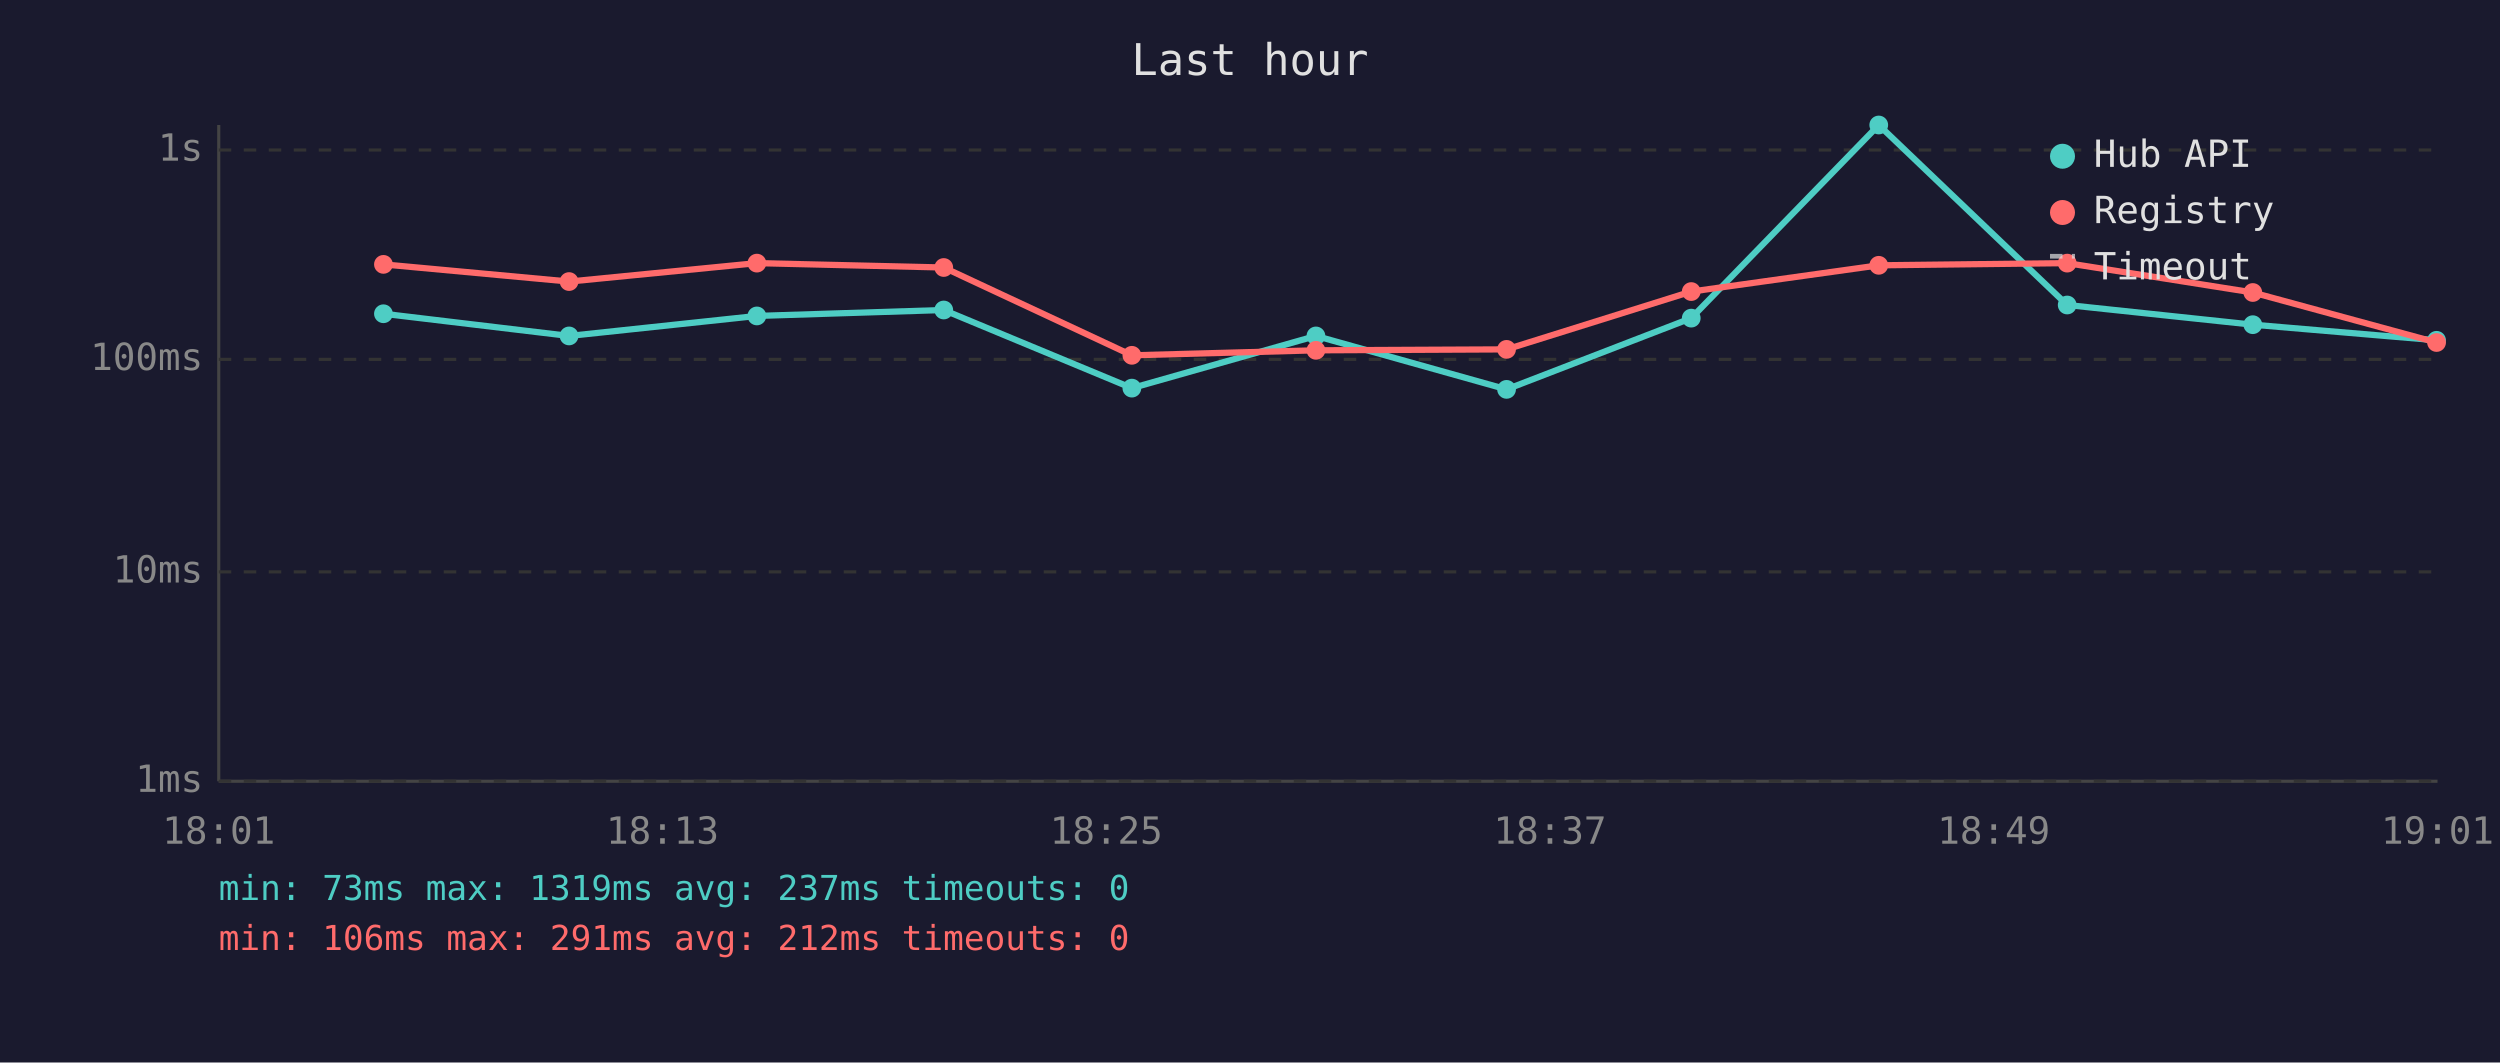
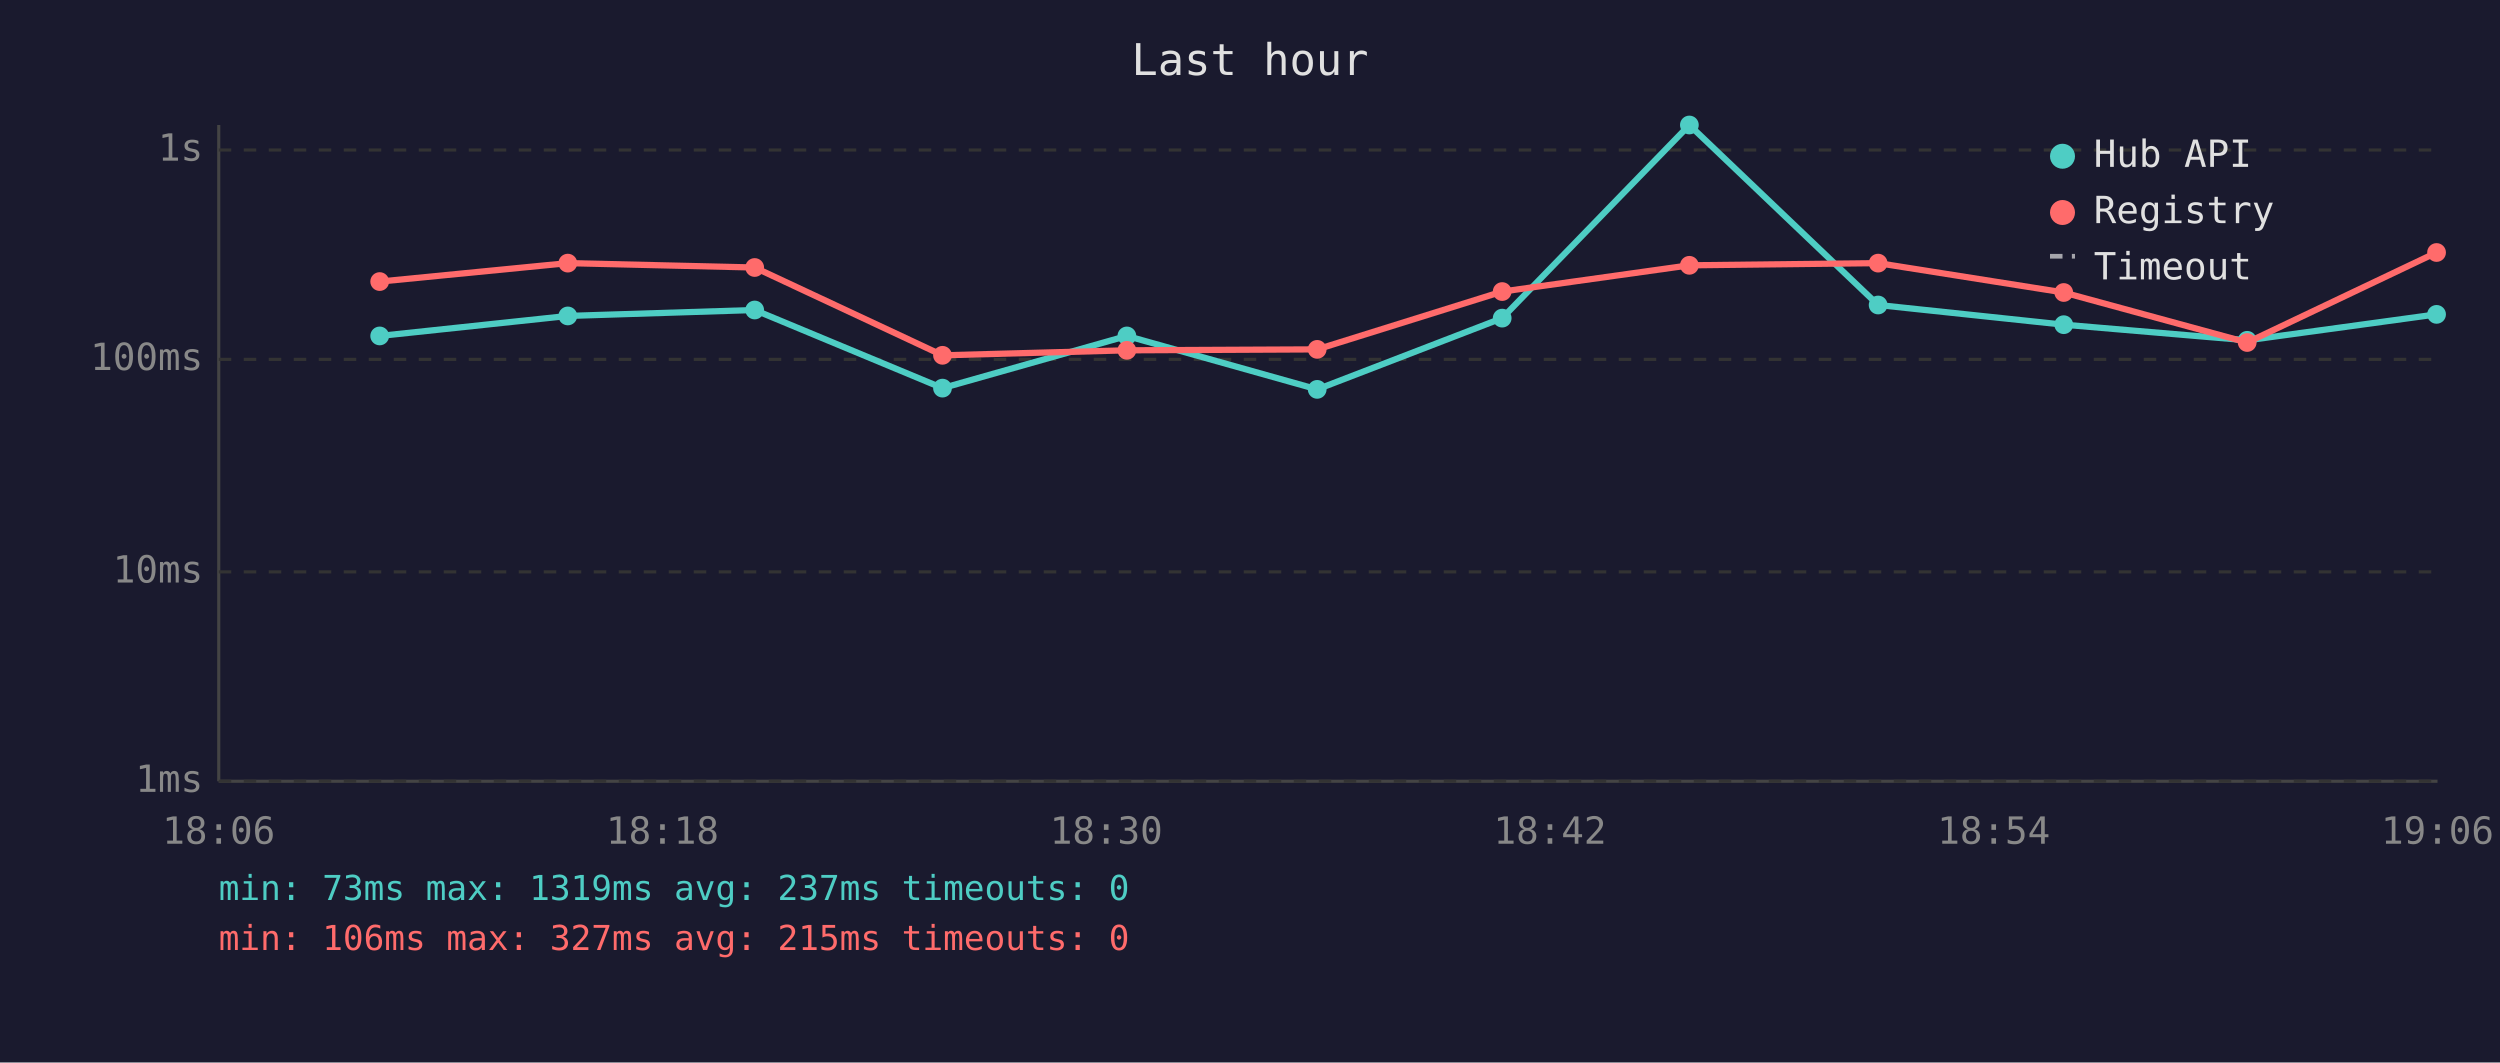
<svg xmlns="http://www.w3.org/2000/svg" viewBox="0 0 800 340" font-family="monospace" font-size="12">
  <rect width="800" height="340" fill="#1a1a2e" />
  <text x="400" y="24" fill="#e0e0e0" font-size="14" text-anchor="middle">Last hour</text>
  <line x1="70" y1="40" x2="70" y2="250" stroke="#444" stroke-width="1" />
  <line x1="70" y1="250" x2="780" y2="250" stroke="#444" stroke-width="1" />
  <line x1="70" y1="250" x2="780" y2="250" stroke="#333" stroke-width="1" stroke-dasharray="4" />
  <text x="65" y="250" fill="#888" text-anchor="end" dominant-baseline="middle">1ms</text>
  <line x1="70" y1="183" x2="780" y2="183" stroke="#333" stroke-width="1" stroke-dasharray="4" />
  <text x="65" y="183" fill="#888" text-anchor="end" dominant-baseline="middle">10ms</text>
  <line x1="70" y1="115" x2="780" y2="115" stroke="#333" stroke-width="1" stroke-dasharray="4" />
  <text x="65" y="115" fill="#888" text-anchor="end" dominant-baseline="middle">100ms</text>
  <line x1="70" y1="48" x2="780" y2="48" stroke="#333" stroke-width="1" stroke-dasharray="4" />
  <text x="65" y="48" fill="#888" text-anchor="end" dominant-baseline="middle">1s</text>
-   <text x="70" y="270" fill="#888" text-anchor="middle">18:01</text>
-   <text x="212" y="270" fill="#888" text-anchor="middle">18:13</text>
-   <text x="354" y="270" fill="#888" text-anchor="middle">18:25</text>
-   <text x="496" y="270" fill="#888" text-anchor="middle">18:37</text>
-   <text x="638" y="270" fill="#888" text-anchor="middle">18:49</text>
-   <text x="780" y="270" fill="#888" text-anchor="middle">19:01</text>
-   <polyline points="122.7,100.4 182.1,107.5 242.2,101.1 302.0,99.2 362.2,124.2 421.1,107.5 482.1,124.6 541.2,101.8 601.2,40.0 661.5,97.6 720.9,103.9 779.7,108.9" fill="none" stroke="#4ecdc4" stroke-width="2" opacity="1" />
-   <circle cx="122.7" cy="100.4" r="3" fill="#4ecdc4" />
-   <circle cx="182.1" cy="107.5" r="3" fill="#4ecdc4" />
-   <circle cx="242.2" cy="101.1" r="3" fill="#4ecdc4" />
-   <circle cx="302.0" cy="99.2" r="3" fill="#4ecdc4" />
-   <circle cx="362.2" cy="124.2" r="3" fill="#4ecdc4" />
-   <circle cx="421.1" cy="107.5" r="3" fill="#4ecdc4" />
-   <circle cx="482.1" cy="124.6" r="3" fill="#4ecdc4" />
-   <circle cx="541.2" cy="101.8" r="3" fill="#4ecdc4" />
-   <circle cx="601.2" cy="40.0" r="3" fill="#4ecdc4" />
-   <circle cx="661.5" cy="97.6" r="3" fill="#4ecdc4" />
-   <circle cx="720.9" cy="103.9" r="3" fill="#4ecdc4" />
-   <circle cx="779.7" cy="108.9" r="3" fill="#4ecdc4" />
-   <polyline points="122.7,84.6 182.1,90.1 242.2,84.2 302.0,85.6 362.2,113.7 421.1,112.1 482.1,111.8 541.2,93.3 601.2,84.9 661.5,84.2 720.9,93.6 779.7,109.6" fill="none" stroke="#ff6b6b" stroke-width="2" opacity="1" />
-   <circle cx="122.7" cy="84.6" r="3" fill="#ff6b6b" />
-   <circle cx="182.1" cy="90.1" r="3" fill="#ff6b6b" />
-   <circle cx="242.2" cy="84.2" r="3" fill="#ff6b6b" />
-   <circle cx="302.0" cy="85.6" r="3" fill="#ff6b6b" />
-   <circle cx="362.2" cy="113.7" r="3" fill="#ff6b6b" />
-   <circle cx="421.1" cy="112.1" r="3" fill="#ff6b6b" />
-   <circle cx="482.1" cy="111.8" r="3" fill="#ff6b6b" />
-   <circle cx="541.2" cy="93.3" r="3" fill="#ff6b6b" />
-   <circle cx="601.2" cy="84.9" r="3" fill="#ff6b6b" />
-   <circle cx="661.5" cy="84.2" r="3" fill="#ff6b6b" />
-   <circle cx="720.9" cy="93.6" r="3" fill="#ff6b6b" />
-   <circle cx="779.7" cy="109.6" r="3" fill="#ff6b6b" />
+   <text x="70" y="270" fill="#888" text-anchor="middle">18:06</text>
+   <text x="212" y="270" fill="#888" text-anchor="middle">18:18</text>
+   <text x="354" y="270" fill="#888" text-anchor="middle">18:30</text>
+   <text x="496" y="270" fill="#888" text-anchor="middle">18:42</text>
+   <text x="638" y="270" fill="#888" text-anchor="middle">18:54</text>
+   <text x="780" y="270" fill="#888" text-anchor="middle">19:06</text>
+   <polyline points="121.5,107.5 181.7,101.1 241.5,99.2 301.6,124.2 360.6,107.5 421.5,124.6 480.7,101.8 540.6,40.0 601.0,97.6 660.4,103.9 719.1,108.9 779.7,100.6" fill="none" stroke="#4ecdc4" stroke-width="2" opacity="1" />
+   <circle cx="121.5" cy="107.5" r="3" fill="#4ecdc4" />
+   <circle cx="181.7" cy="101.1" r="3" fill="#4ecdc4" />
+   <circle cx="241.5" cy="99.2" r="3" fill="#4ecdc4" />
+   <circle cx="301.6" cy="124.2" r="3" fill="#4ecdc4" />
+   <circle cx="360.6" cy="107.5" r="3" fill="#4ecdc4" />
+   <circle cx="421.5" cy="124.6" r="3" fill="#4ecdc4" />
+   <circle cx="480.7" cy="101.8" r="3" fill="#4ecdc4" />
+   <circle cx="540.6" cy="40.0" r="3" fill="#4ecdc4" />
+   <circle cx="601.0" cy="97.6" r="3" fill="#4ecdc4" />
+   <circle cx="660.4" cy="103.9" r="3" fill="#4ecdc4" />
+   <circle cx="719.1" cy="108.9" r="3" fill="#4ecdc4" />
+   <circle cx="779.7" cy="100.6" r="3" fill="#4ecdc4" />
+   <polyline points="121.5,90.1 181.7,84.2 241.5,85.6 301.6,113.7 360.6,112.1 421.5,111.8 480.7,93.3 540.6,84.9 601.0,84.2 660.4,93.6 719.1,109.6 779.7,80.8" fill="none" stroke="#ff6b6b" stroke-width="2" opacity="1" />
+   <circle cx="121.5" cy="90.1" r="3" fill="#ff6b6b" />
+   <circle cx="181.7" cy="84.2" r="3" fill="#ff6b6b" />
+   <circle cx="241.5" cy="85.6" r="3" fill="#ff6b6b" />
+   <circle cx="301.6" cy="113.7" r="3" fill="#ff6b6b" />
+   <circle cx="360.6" cy="112.1" r="3" fill="#ff6b6b" />
+   <circle cx="421.5" cy="111.8" r="3" fill="#ff6b6b" />
+   <circle cx="480.7" cy="93.3" r="3" fill="#ff6b6b" />
+   <circle cx="540.6" cy="84.9" r="3" fill="#ff6b6b" />
+   <circle cx="601.0" cy="84.2" r="3" fill="#ff6b6b" />
+   <circle cx="660.4" cy="93.6" r="3" fill="#ff6b6b" />
+   <circle cx="719.1" cy="109.6" r="3" fill="#ff6b6b" />
+   <circle cx="779.7" cy="80.8" r="3" fill="#ff6b6b" />
  <circle cx="660" cy="50" r="4" fill="#4ecdc4" />
  <text x="670" y="50" fill="#e0e0e0" dominant-baseline="middle">Hub API</text>
  <circle cx="660" cy="68" r="4" fill="#ff6b6b" />
  <text x="670" y="68" fill="#e0e0e0" dominant-baseline="middle">Registry</text>
  <line x1="656" y1="82" x2="664" y2="82" stroke="#e0e0e0" stroke-width="1.5" stroke-dasharray="4,3" opacity="0.7" />
  <text x="670" y="86" fill="#e0e0e0" dominant-baseline="middle">Timeout</text>
  <text x="70" y="288" fill="#4ecdc4" font-size="11">min: 73ms  max: 1319ms  avg: 237ms  timeouts: 0</text>
-   <text x="70" y="304" fill="#ff6b6b" font-size="11">min: 106ms  max: 291ms  avg: 212ms  timeouts: 0</text>
+   <text x="70" y="304" fill="#ff6b6b" font-size="11">min: 106ms  max: 327ms  avg: 215ms  timeouts: 0</text>
</svg>
